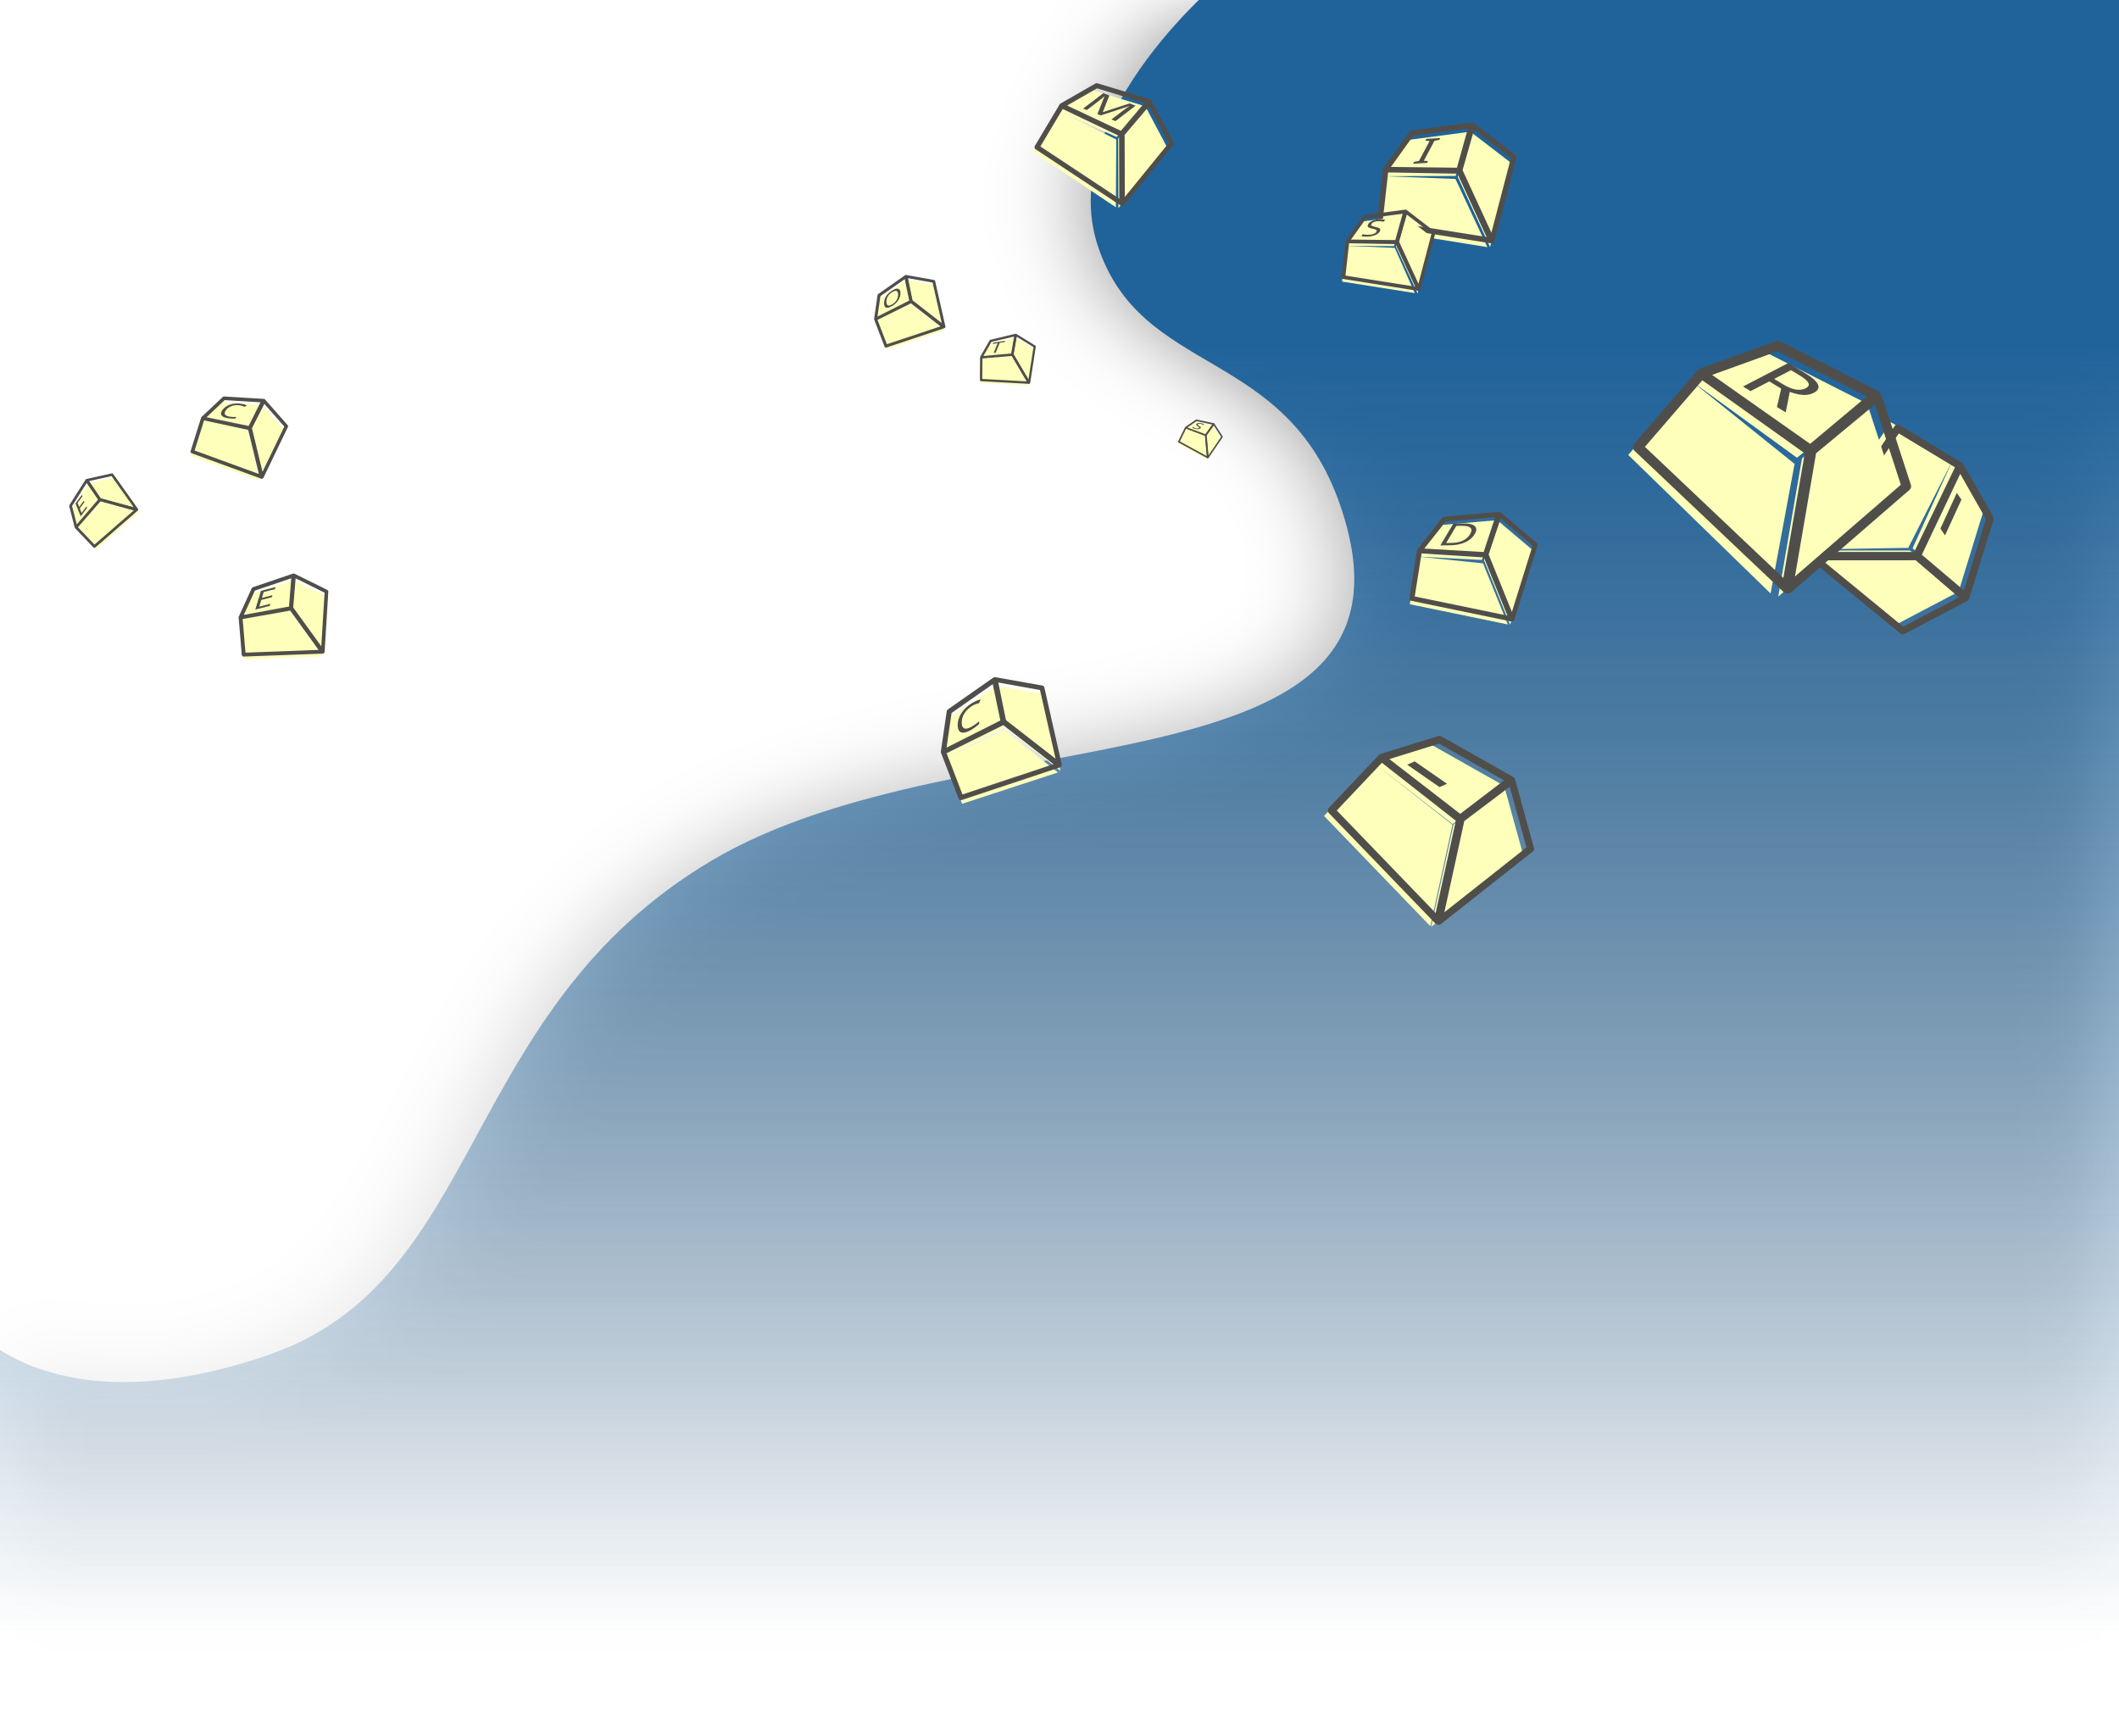
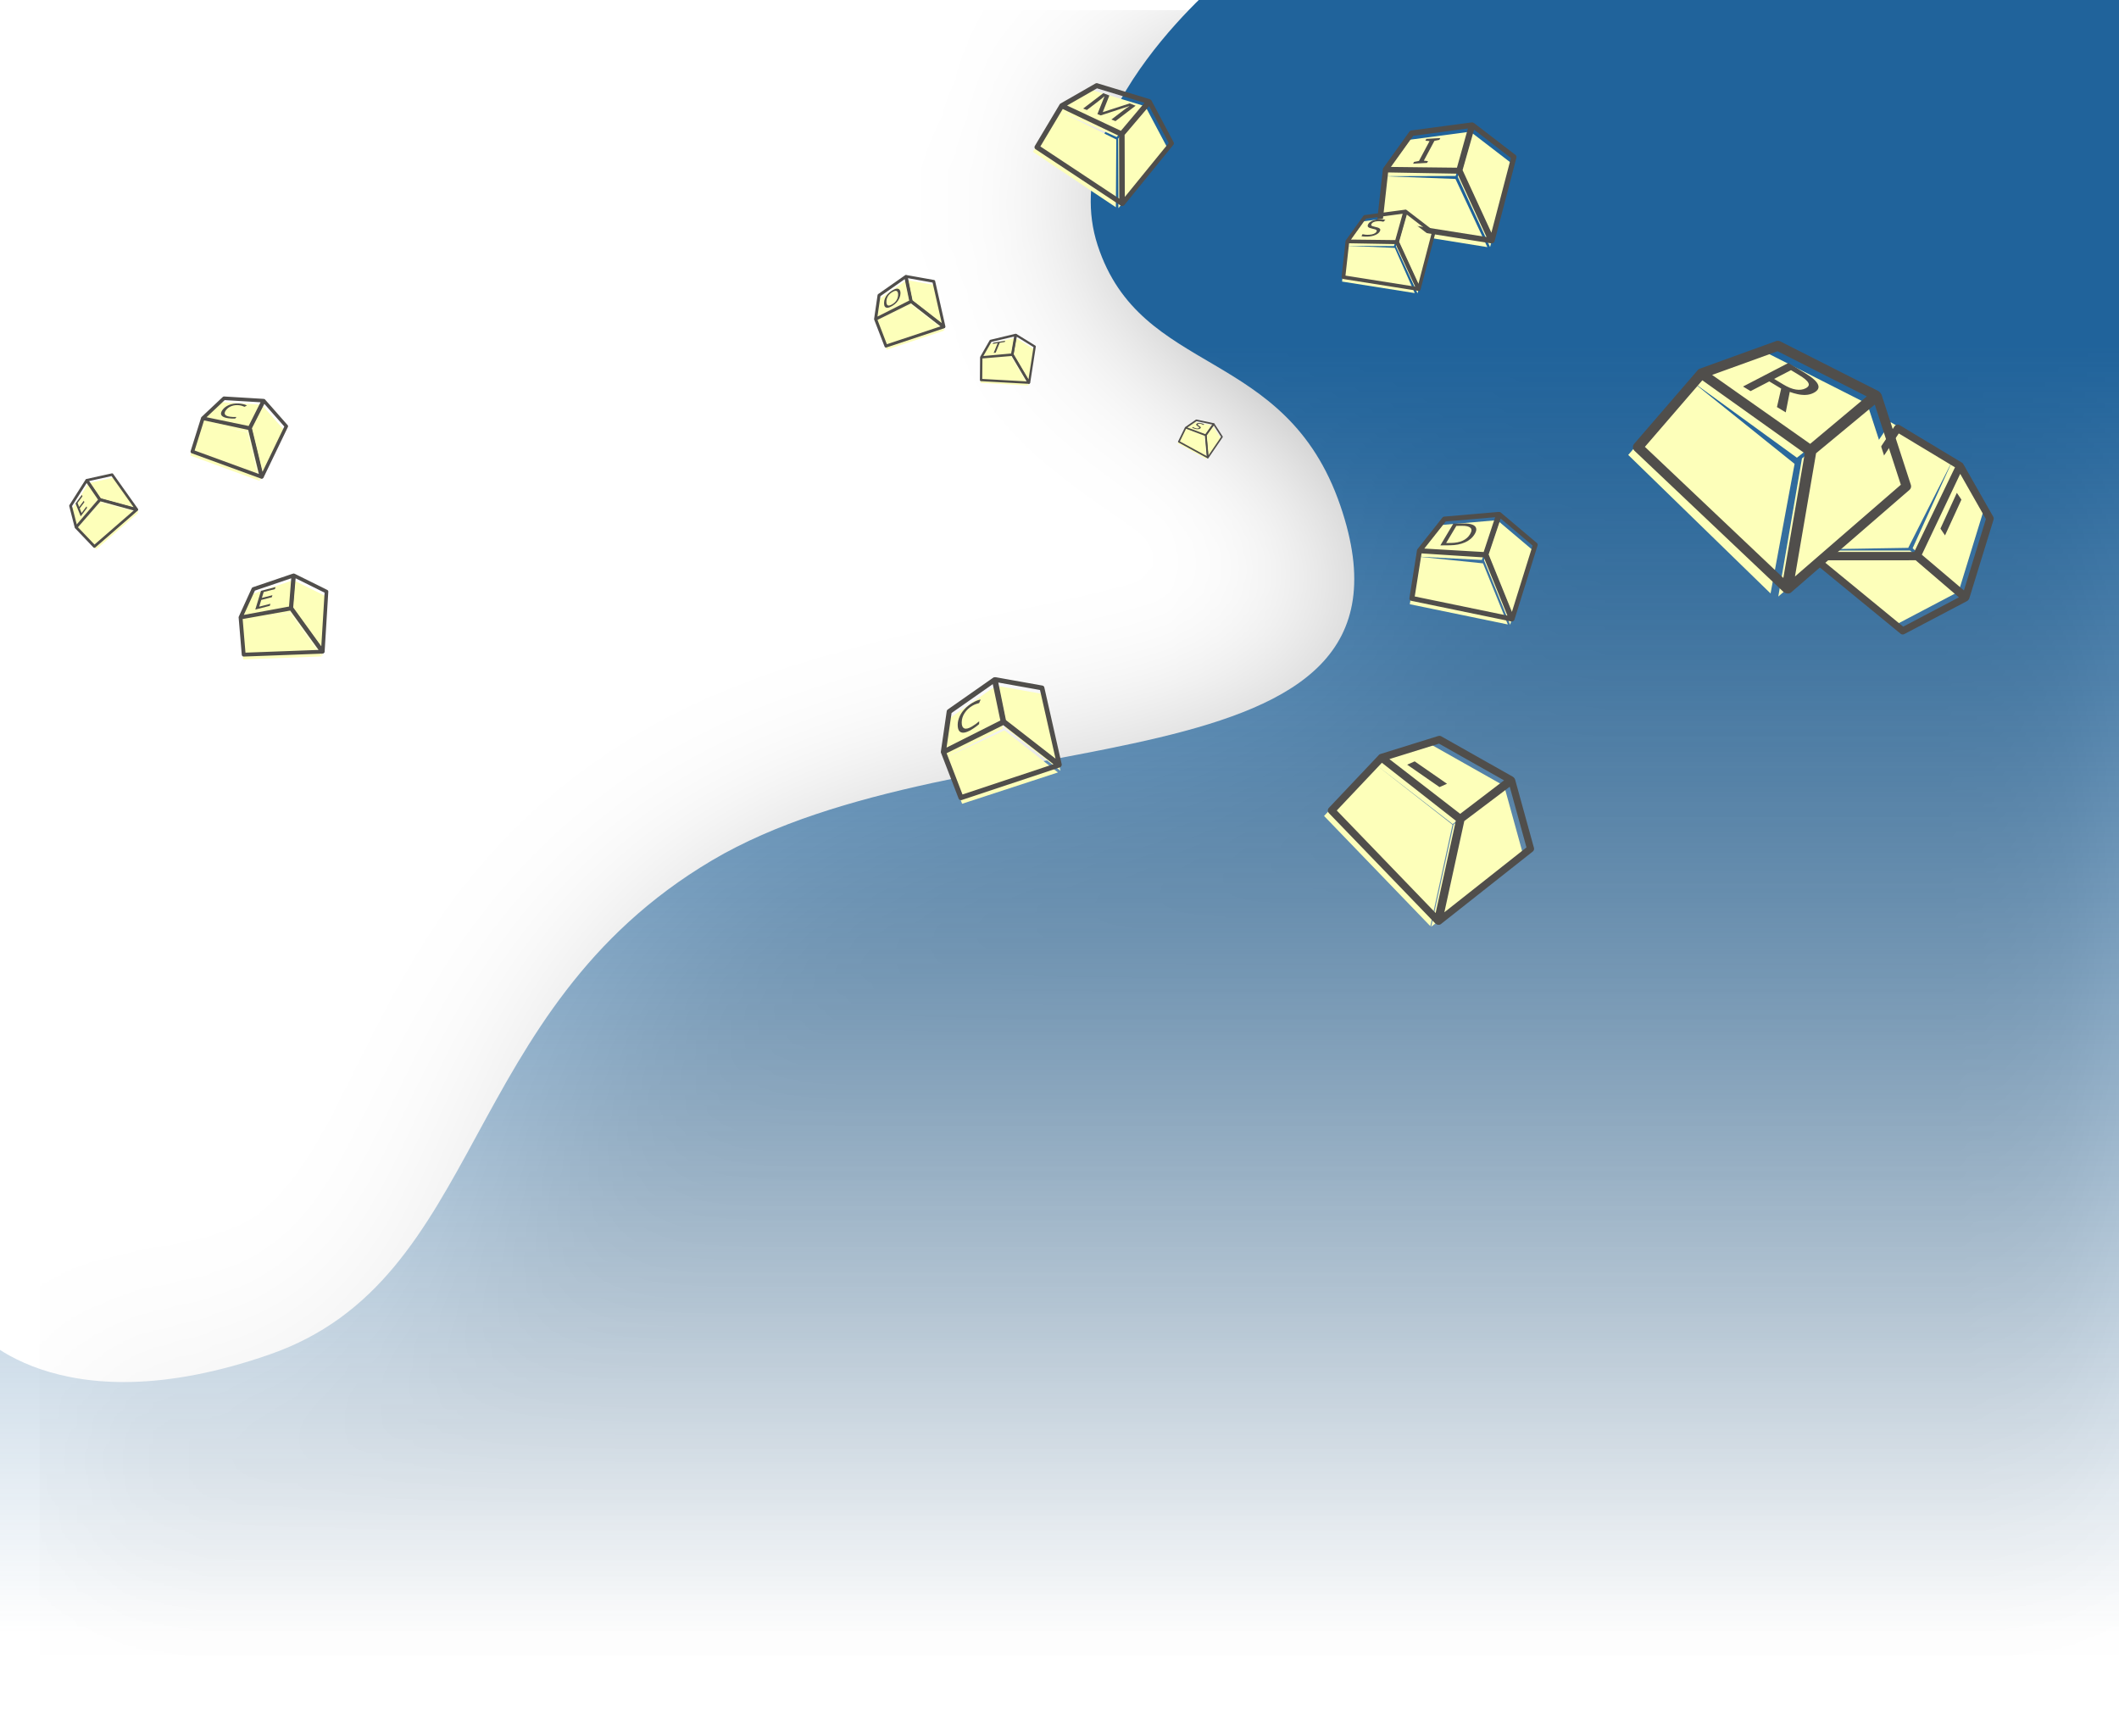
<svg xmlns="http://www.w3.org/2000/svg" xmlns:xlink="http://www.w3.org/1999/xlink" width="793.701" height="650" viewBox="0 0 210 171.979" version="1.1" id="svg2477">
  <defs id="defs2471">
    <linearGradient id="linearGradient3140">
      <stop style="stop-color:#20639b;stop-opacity:1;" offset="0" id="stop3136" />
      <stop style="stop-color:#20639b;stop-opacity:0;" offset="1" id="stop3138" />
    </linearGradient>
-     <filter style="color-interpolation-filters:sRGB;" id="filter3076" x="-1.8725927e-05" width="1" y="-1.9698702e-05" height="1">
-       <feGaussianBlur stdDeviation="0.002" id="feGaussianBlur3078" result="fbSourceGraphic" />
-       <feColorMatrix result="fbSourceGraphicAlpha" in="fbSourceGraphic" values="0 0 0 -1 0 0 0 0 -1 0 0 0 0 -1 0 0 0 0 1 0" id="feColorMatrix7567" />
-       <feFlood id="feFlood7569" flood-opacity="0.424" flood-color="rgb(0,0,0)" result="flood" in="fbSourceGraphic" />
-       <feComposite in2="fbSourceGraphic" id="feComposite7571" in="flood" operator="in" result="composite1" />
-       <feGaussianBlur id="feGaussianBlur7573" in="composite1" stdDeviation="4.79" result="blur" />
-       <feOffset id="feOffset7575" dx="0" dy="-0.299" result="offset" />
-       <feComposite in2="offset" id="feComposite7577" in="fbSourceGraphic" operator="over" result="composite2" />
+     <filter style="color-interpolation-filters:sRGB" id="filter3076" x="-1.8725927e-05" width="1" y="-1.9698702e-05" height="1">
+       <feGaussianBlur stdDeviation="0.002" id="feGaussianBlur3078" />
    </filter>
    <linearGradient xlink:href="#linearGradient3140" id="linearGradient3158" x1="111.125" y1="42.333" x2="111.125" y2="198.438" gradientUnits="userSpaceOnUse" />
+     <filter style="color-interpolation-filters:sRGB;" id="filter3076-8" x="-1.8725927e-05" width="1" y="-1.9698702e-05" height="1">
+       <feGaussianBlur stdDeviation="0.002" id="feGaussianBlur3078-4" result="fbSourceGraphic" />
+       <feColorMatrix result="fbSourceGraphicAlpha" in="fbSourceGraphic" values="0 0 0 -1 0 0 0 0 -1 0 0 0 0 -1 0 0 0 0 1 0" id="feColorMatrix7804" />
+       <feFlood id="feFlood7806" flood-opacity="0.376" flood-color="rgb(0,0,0)" result="flood" in="fbSourceGraphic" />
+       <feComposite in2="fbSourceGraphic" id="feComposite7808" in="flood" operator="in" result="composite1" />
+       <feGaussianBlur id="feGaussianBlur7810" in="composite1" stdDeviation="9.581" result="blur" />
+       <feOffset id="feOffset7812" dx="3.892" dy="1.198" result="offset" />
+       <feComposite in2="offset" id="feComposite7814" in="offset" operator="atop" result="composite2" />
+     </filter>
+     <linearGradient xlink:href="#linearGradient3140" id="linearGradient7754" gradientUnits="userSpaceOnUse" x1="111.125" y1="42.333" x2="111.125" y2="198.438" />
  </defs>
  <g id="layer1">
+     <path style="fill:url(#linearGradient7754);fill-opacity:1;stroke:none;stroke-width:0.265px;stroke-linecap:butt;stroke-linejoin:miter;stroke-opacity:0.165;filter:url(#filter3076-8)" d="m 121.708,-2.646 c 0,0 -17.206,16.9 -12.93,32.936 4.276,16.036 18.616,12.165 24.054,31.538 10.042,35.774 -37.15,24.797 -62.274,42.971 -25.123,18.174 -22.451,50.752 -43.832,59.839 -21.382,9.087 -29.373,-3.242 -29.373,-3.242 v 39.688 H 211.667 V -2.646 Z" id="path3134-1" transform="matrix(1,0,0,0.8181818,0,-0.4810605)" />
    <path style="fill:url(#linearGradient3158);fill-opacity:1;stroke:none;stroke-width:0.265px;stroke-linecap:butt;stroke-linejoin:miter;stroke-opacity:0.165;filter:url(#filter3076)" d="m 121.708,-2.646 c 0,0 -17.206,16.9 -12.93,32.936 4.276,16.036 18.616,12.165 24.054,31.538 10.042,35.774 -37.15,24.797 -62.274,42.971 -25.123,18.174 -22.451,50.752 -43.832,59.839 -21.382,9.087 -29.373,-3.242 -29.373,-3.242 v 39.688 H 211.667 V -2.646 Z" id="path3134" transform="matrix(1,0,0,0.8181818,0,-0.4810606)" />
  </g>
  <g id="layer3">
    <g id="g3501" transform="matrix(0.6596888,0.3644003,-0.3644003,0.6596888,110.8216,26.72959)">
      <g id="g3486" transform="matrix(0.5969473,0,0,0.5917274,25.93792,15.57358)">
        <g id="g3478" style="fill:#fdffba;fill-opacity:1;stroke:none" transform="translate(-0.868626,1.870887)">
          <path style="fill:#fdffba;fill-opacity:1;stroke:none;stroke-width:1.663;stroke-linecap:round;stroke-linejoin:round;stroke-miterlimit:4;stroke-dasharray:none;stroke-opacity:1" d="M 59.272,40.292 68.52,30.56 86.592,30.729 80.942,43.695 59.279,40.313 55.279,55.94 87.501,65.957 80.981,43.845 59.279,40.313" id="path3474" />
          <path style="fill:#fdffba;fill-opacity:1;stroke:none;stroke-width:1.569;stroke-linecap:round;stroke-linejoin:round;stroke-miterlimit:4;stroke-dasharray:none;stroke-opacity:1" d="M 87.743,65.966 97.716,42.01 86.856,30.796 81.161,43.682 Z" id="path3476" />
        </g>
        <g id="g3472" style="stroke:#504e4b;stroke-opacity:1">
          <path style="fill:none;stroke:#504e4b;stroke-width:1.663;stroke-linecap:round;stroke-linejoin:round;stroke-miterlimit:4;stroke-dasharray:none;stroke-opacity:1" d="M 59.272,40.292 68.52,30.56 86.592,30.729 80.942,43.695 59.279,40.313 55.279,55.94 87.501,65.957 80.981,43.845 59.279,40.313" id="path3466" />
          <path style="fill:none;stroke:#504e4b;stroke-width:1.569;stroke-linecap:round;stroke-linejoin:round;stroke-miterlimit:4;stroke-dasharray:none;stroke-opacity:1" d="M 87.743,65.966 97.716,42.01 86.856,30.796 81.161,43.682 Z" id="path3468" />
        </g>
      </g>
      <text xml:space="preserve" style="font-style:normal;font-weight:normal;font-size:7.591px;line-height:1.25;font-family:sans-serif;fill:#504e4b;fill-opacity:1;stroke:#504e4b;stroke-width:0.681;stroke-miterlimit:4;stroke-dasharray:none;stroke-opacity:1" x="69.673" y="38.795" id="text3579-6" transform="matrix(1.259123,0.128108,-0.5594787,0.7372799,0,0)">
        <tspan id="tspan3577-0" x="69.673" y="38.795" style="fill:#504e4b;fill-opacity:1;stroke:#504e4b;stroke-width:0.681;stroke-miterlimit:4;stroke-dasharray:none;stroke-opacity:1">_</tspan>
      </text>
    </g>
    <g id="g3521" transform="matrix(0.4128218,-0.2948152,0.2948152,0.4128218,56.55606,76.32321)">
      <g id="g3515" transform="matrix(0.5969473,0,0,0.5917274,25.93792,15.57358)">
        <g id="g3507" style="fill:#fdffba;fill-opacity:1;stroke:none" transform="translate(-0.868626,1.870887)">
          <path style="fill:#fdffba;fill-opacity:1;stroke:none;stroke-width:1.663;stroke-linecap:round;stroke-linejoin:round;stroke-miterlimit:4;stroke-dasharray:none;stroke-opacity:1" d="m 59.272,40.292 9.248,-9.732 18.072,0.169 -6.09,12.843 L 59.279,40.313 55.279,55.94 86.767,65.911 80.533,44.344 59.279,40.313" id="path3503" />
          <path style="fill:#fdffba;fill-opacity:1;stroke:none;stroke-width:1.569;stroke-linecap:round;stroke-linejoin:round;stroke-miterlimit:4;stroke-dasharray:none;stroke-opacity:1" d="M 87.743,65.966 97.716,42.01 86.856,30.796 81.161,43.682 Z" id="path3505" />
        </g>
        <g id="g3513" style="stroke:#504e4b;stroke-opacity:1">
          <path style="fill:none;stroke:#504e4b;stroke-width:1.663;stroke-linecap:round;stroke-linejoin:round;stroke-miterlimit:4;stroke-dasharray:none;stroke-opacity:1" d="M 59.272,40.292 68.52,30.56 86.592,30.729 80.942,43.695 59.279,40.313 55.279,55.94 87.501,65.957 80.981,43.845 59.279,40.313" id="path3509" />
          <path style="fill:none;stroke:#504e4b;stroke-width:1.569;stroke-linecap:round;stroke-linejoin:round;stroke-miterlimit:4;stroke-dasharray:none;stroke-opacity:1" d="M 87.743,65.966 97.716,42.01 86.856,30.796 81.161,43.682 Z" id="path3511" />
        </g>
      </g>
      <text xml:space="preserve" style="font-style:normal;font-weight:normal;font-size:7.591px;line-height:1.25;font-family:sans-serif;fill:#504e4b;fill-opacity:1;stroke:none;stroke-width:0.19;stroke-opacity:1" x="69.403" y="41.853" id="text3519" transform="matrix(1.261072,0.1072427,-0.5471946,0.7464423,0,0)">
        <tspan id="tspan3517" x="69.403" y="41.853" style="fill:#504e4b;fill-opacity:1;stroke:none;stroke-width:0.19;stroke-opacity:1">C</tspan>
      </text>
    </g>
    <g id="g3541" transform="matrix(0.5505298,-0.07865413,0.07865413,0.5505298,100.4586,-0.07295865)">
      <g id="g3535" transform="matrix(0.5969473,0,0,0.5917274,25.93792,15.57358)">
        <g id="g3527" style="fill:#fdffba;fill-opacity:1;stroke:none" transform="translate(-0.868626,1.870887)">
          <path style="fill:#fdffba;fill-opacity:1;stroke:none;stroke-width:1.663;stroke-linecap:round;stroke-linejoin:round;stroke-miterlimit:4;stroke-dasharray:none;stroke-opacity:1" d="M 59.272,40.292 68.52,30.56 86.592,30.729 80.565,43.314 59.279,40.313 55.279,55.94 86.938,65.876 80.393,44.195 59.279,40.313" id="path3523" />
          <path style="fill:#fdffba;fill-opacity:1;stroke:none;stroke-width:1.569;stroke-linecap:round;stroke-linejoin:round;stroke-miterlimit:4;stroke-dasharray:none;stroke-opacity:1" d="M 87.743,65.966 97.716,42.01 86.856,30.796 81.161,43.682 Z" id="path3525" />
        </g>
        <g id="g3533" style="stroke:#504e4b;stroke-opacity:1">
          <path style="fill:none;stroke:#504e4b;stroke-width:1.663;stroke-linecap:round;stroke-linejoin:round;stroke-miterlimit:4;stroke-dasharray:none;stroke-opacity:1" d="M 59.272,40.292 68.52,30.56 86.592,30.729 80.942,43.695 59.279,40.313 55.279,55.94 87.501,65.957 80.981,43.845 59.279,40.313" id="path3529" />
          <path style="fill:none;stroke:#504e4b;stroke-width:1.569;stroke-linecap:round;stroke-linejoin:round;stroke-miterlimit:4;stroke-dasharray:none;stroke-opacity:1" d="M 87.743,65.966 97.716,42.01 86.856,30.796 81.161,43.682 Z" id="path3531" />
        </g>
      </g>
      <text xml:space="preserve" style="font-style:normal;font-weight:normal;font-size:7.591px;line-height:1.25;font-family:sans-serif;fill:#504e4b;fill-opacity:1;stroke:none;stroke-width:0.19;stroke-opacity:1" x="70.587" y="42.166" id="text3539" transform="matrix(1.261072,0.1072427,-0.5471946,0.7464423,0,0)">
        <tspan id="tspan3537" x="70.587" y="42.166" style="fill:#504e4b;fill-opacity:1;stroke:none;stroke-width:0.19;stroke-opacity:1">I</tspan>
      </text>
    </g>
    <g id="g3561" transform="matrix(0.4983675,-0.04765831,0.04765831,0.4983675,108.2312,37.85202)">
      <g id="g3555" transform="matrix(0.5969473,0,0,0.5917274,25.93792,15.57358)">
        <g id="g3547" style="fill:#fdffba;fill-opacity:1;stroke:none" transform="translate(-0.868626,1.870887)">
          <path style="fill:#fdffba;fill-opacity:1;stroke:none;stroke-width:1.663;stroke-linecap:round;stroke-linejoin:round;stroke-miterlimit:4;stroke-dasharray:none;stroke-opacity:1" d="m 59.272,40.292 9.248,-9.732 18.072,0.169 -6.146,12.758 L 59.279,40.313 55.279,55.94 86.984,65.794 80.745,44.664 59.279,40.313" id="path3543" />
          <path style="fill:#fdffba;fill-opacity:1;stroke:none;stroke-width:1.569;stroke-linecap:round;stroke-linejoin:round;stroke-miterlimit:4;stroke-dasharray:none;stroke-opacity:1" d="M 87.743,65.966 97.716,42.01 86.856,30.796 81.161,43.682 Z" id="path3545" />
        </g>
        <g id="g3553" style="stroke:#504e4b;stroke-opacity:1">
          <path style="fill:none;stroke:#504e4b;stroke-width:1.663;stroke-linecap:round;stroke-linejoin:round;stroke-miterlimit:4;stroke-dasharray:none;stroke-opacity:1" d="M 59.272,40.292 68.52,30.56 86.592,30.729 80.942,43.695 59.279,40.313 55.279,55.94 87.501,65.957 80.981,43.845 59.279,40.313" id="path3549" />
          <path style="fill:none;stroke:#504e4b;stroke-width:1.569;stroke-linecap:round;stroke-linejoin:round;stroke-miterlimit:4;stroke-dasharray:none;stroke-opacity:1" d="M 87.743,65.966 97.716,42.01 86.856,30.796 81.161,43.682 Z" id="path3551" />
        </g>
      </g>
      <text xml:space="preserve" style="font-style:normal;font-weight:normal;font-size:7.591px;line-height:1.25;font-family:sans-serif;fill:#504e4b;fill-opacity:1;stroke:none;stroke-width:0.19;stroke-opacity:1" x="69.403" y="41.853" id="text3559" transform="matrix(1.261072,0.1072427,-0.5471946,0.7464423,0,0)">
        <tspan id="tspan3557" x="69.403" y="41.853" style="fill:#504e4b;fill-opacity:1;stroke:none;stroke-width:0.19;stroke-opacity:1">D</tspan>
      </text>
    </g>
    <g id="g3581" transform="matrix(-0.2150796,0.7223002,-0.7223002,-0.2150796,235.8982,10.34762)">
      <g id="g3575" transform="matrix(0.5969473,0,0,0.5917274,25.93792,15.57358)">
        <g id="g3567" style="fill:#fdffba;fill-opacity:1;stroke:none" transform="translate(-0.868626,1.870887)">
          <path style="fill:#fdffba;fill-opacity:1;stroke:none;stroke-width:1.663;stroke-linecap:round;stroke-linejoin:round;stroke-miterlimit:4;stroke-dasharray:none;stroke-opacity:1" d="M 59.272,40.292 68.52,30.56 86.592,30.729 80.509,43.278 59.279,40.313 55.279,55.94 87.501,65.957 80.71,44.239 59.279,40.313" id="path3563" />
          <path style="fill:#fdffba;fill-opacity:1;stroke:none;stroke-width:1.569;stroke-linecap:round;stroke-linejoin:round;stroke-miterlimit:4;stroke-dasharray:none;stroke-opacity:1" d="M 87.743,65.966 97.716,42.01 86.856,30.796 81.161,43.682 Z" id="path3565" />
        </g>
        <g id="g3573" style="stroke:#504e4b;stroke-opacity:1">
          <path style="fill:none;stroke:#504e4b;stroke-width:1.663;stroke-linecap:round;stroke-linejoin:round;stroke-miterlimit:4;stroke-dasharray:none;stroke-opacity:1" d="M 59.272,40.292 68.52,30.56 86.592,30.729 80.942,43.695 59.279,40.313 55.279,55.94 87.501,65.957 80.981,43.845 59.279,40.313" id="path3569" />
          <path style="fill:none;stroke:#504e4b;stroke-width:1.569;stroke-linecap:round;stroke-linejoin:round;stroke-miterlimit:4;stroke-dasharray:none;stroke-opacity:1" d="M 87.743,65.966 97.716,42.01 86.856,30.796 81.161,43.682 Z" id="path3571" />
        </g>
      </g>
      <text xml:space="preserve" style="font-style:normal;font-weight:normal;font-size:7.591px;line-height:1.25;font-family:sans-serif;fill:#504e4b;fill-opacity:1;stroke:#504e4b;stroke-width:0.681;stroke-miterlimit:4;stroke-dasharray:none;stroke-opacity:1" x="69.509" y="35.555" id="text3579" transform="matrix(1.253038,0.178039,-0.5883332,0.7144663,0,0)">
        <tspan id="tspan3577" x="69.509" y="35.555" style="fill:#504e4b;fill-opacity:1;stroke:#504e4b;stroke-width:0.681;stroke-miterlimit:4;stroke-dasharray:none;stroke-opacity:1">_</tspan>
      </text>
    </g>
    <g id="g3601" transform="matrix(0.2435392,-0.1739227,0.1739227,0.2435392,64.98402,32.69183)">
      <g id="g3595" transform="matrix(0.5969473,0,0,0.5917274,25.93792,15.57358)">
        <g id="g3587" style="fill:#fdffba;fill-opacity:1;stroke:none" transform="translate(-0.868626,1.870887)">
          <path style="fill:#fdffba;fill-opacity:1;stroke:none;stroke-width:1.663;stroke-linecap:round;stroke-linejoin:round;stroke-miterlimit:4;stroke-dasharray:none;stroke-opacity:1" d="M 59.272,40.292 68.52,30.56 86.592,30.729 80.942,43.695 59.279,40.313 55.279,55.94 87.501,65.957 80.981,43.845 59.279,40.313" id="path3583" />
          <path style="fill:#fdffba;fill-opacity:1;stroke:none;stroke-width:1.569;stroke-linecap:round;stroke-linejoin:round;stroke-miterlimit:4;stroke-dasharray:none;stroke-opacity:1" d="M 87.743,65.966 97.716,42.01 86.856,30.796 81.161,43.682 Z" id="path3585" />
        </g>
        <g id="g3593" style="stroke:#504e4b;stroke-opacity:1">
          <path style="fill:none;stroke:#504e4b;stroke-width:1.663;stroke-linecap:round;stroke-linejoin:round;stroke-miterlimit:4;stroke-dasharray:none;stroke-opacity:1" d="M 59.272,40.292 68.52,30.56 86.592,30.729 80.942,43.695 59.279,40.313 55.279,55.94 87.501,65.957 80.981,43.845 59.279,40.313" id="path3589" />
          <path style="fill:none;stroke:#504e4b;stroke-width:1.569;stroke-linecap:round;stroke-linejoin:round;stroke-miterlimit:4;stroke-dasharray:none;stroke-opacity:1" d="M 87.743,65.966 97.716,42.01 86.856,30.796 81.161,43.682 Z" id="path3591" />
        </g>
      </g>
      <text xml:space="preserve" style="font-style:normal;font-weight:normal;font-size:7.591px;line-height:1.25;font-family:sans-serif;fill:#504e4b;fill-opacity:1;stroke:none;stroke-width:0.19;stroke-opacity:1" x="69.403" y="41.853" id="text3599" transform="matrix(1.261072,0.1072427,-0.5471946,0.7464423,0,0)">
        <tspan id="tspan3597" x="69.403" y="41.853" style="fill:#504e4b;fill-opacity:1;stroke:none;stroke-width:0.19;stroke-opacity:1">O</tspan>
      </text>
    </g>
    <g id="g3621" transform="matrix(0.1584899,0.03235866,-0.03235866,0.1584899,109.0598,34.15322)">
      <g id="g3615" transform="matrix(0.5969473,0,0,0.5917274,25.93792,15.57358)">
        <g id="g3607" style="fill:#fdffba;fill-opacity:1;stroke:none" transform="translate(-0.868626,1.870887)">
          <path style="fill:#fdffba;fill-opacity:1;stroke:none;stroke-width:1.663;stroke-linecap:round;stroke-linejoin:round;stroke-miterlimit:4;stroke-dasharray:none;stroke-opacity:1" d="M 59.272,40.292 68.52,30.56 86.592,30.729 80.942,43.695 59.279,40.313 55.279,55.94 87.501,65.957 80.981,43.845 59.279,40.313" id="path3603" />
          <path style="fill:#fdffba;fill-opacity:1;stroke:none;stroke-width:1.569;stroke-linecap:round;stroke-linejoin:round;stroke-miterlimit:4;stroke-dasharray:none;stroke-opacity:1" d="M 87.743,65.966 97.716,42.01 86.856,30.796 81.161,43.682 Z" id="path3605" />
        </g>
        <g id="g3613" style="stroke:#504e4b;stroke-opacity:1">
          <path style="fill:none;stroke:#504e4b;stroke-width:1.663;stroke-linecap:round;stroke-linejoin:round;stroke-miterlimit:4;stroke-dasharray:none;stroke-opacity:1" d="M 59.272,40.292 68.52,30.56 86.592,30.729 80.942,43.695 59.279,40.313 55.279,55.94 87.501,65.957 80.981,43.845 59.279,40.313" id="path3609" />
          <path style="fill:none;stroke:#504e4b;stroke-width:1.569;stroke-linecap:round;stroke-linejoin:round;stroke-miterlimit:4;stroke-dasharray:none;stroke-opacity:1" d="M 87.743,65.966 97.716,42.01 86.856,30.796 81.161,43.682 Z" id="path3611" />
        </g>
      </g>
      <text xml:space="preserve" style="font-style:normal;font-weight:normal;font-size:7.591px;line-height:1.25;font-family:sans-serif;fill:#504e4b;fill-opacity:1;stroke:none;stroke-width:0.19;stroke-opacity:1" x="69.403" y="41.853" id="text3619" transform="matrix(1.261072,0.1072427,-0.5471946,0.7464423,0,0)">
        <tspan id="tspan3617" x="69.403" y="41.853" style="fill:#504e4b;fill-opacity:1;stroke:none;stroke-width:0.19;stroke-opacity:1">S</tspan>
      </text>
    </g>
    <g id="g3641" transform="matrix(0.480343,0.1411102,-0.1411102,0.480343,81.32966,-17.11035)">
      <g id="g3635" transform="matrix(0.5969473,0,0,0.5917274,25.93792,15.57358)">
        <g id="g3627" style="fill:#fdffba;fill-opacity:1;stroke:none" transform="translate(-0.868626,1.870887)">
          <path style="fill:#fdffba;fill-opacity:1;stroke:none;stroke-width:1.663;stroke-linecap:round;stroke-linejoin:round;stroke-miterlimit:4;stroke-dasharray:none;stroke-opacity:1" d="m 59.272,40.292 9.248,-9.732 18.072,0.169 -6.06,12.559 L 59.279,40.313 55.279,55.94 86.849,65.915 80.653,44.119 59.279,40.313" id="path3623" />
          <path style="fill:#fdffba;fill-opacity:1;stroke:none;stroke-width:1.569;stroke-linecap:round;stroke-linejoin:round;stroke-miterlimit:4;stroke-dasharray:none;stroke-opacity:1" d="M 87.743,65.966 97.716,42.01 86.856,30.796 81.161,43.682 Z" id="path3625" />
        </g>
        <g id="g3633" style="stroke:#504e4b;stroke-opacity:1">
          <path style="fill:none;stroke:#504e4b;stroke-width:1.663;stroke-linecap:round;stroke-linejoin:round;stroke-miterlimit:4;stroke-dasharray:none;stroke-opacity:1" d="M 59.272,40.292 68.52,30.56 86.592,30.729 80.942,43.695 59.279,40.313 55.279,55.94 87.501,65.957 80.981,43.845 59.279,40.313" id="path3629" />
          <path style="fill:none;stroke:#504e4b;stroke-width:1.569;stroke-linecap:round;stroke-linejoin:round;stroke-miterlimit:4;stroke-dasharray:none;stroke-opacity:1" d="M 87.743,65.966 97.716,42.01 86.856,30.796 81.161,43.682 Z" id="path3631" />
        </g>
      </g>
      <text xml:space="preserve" style="font-style:normal;font-weight:normal;font-size:7.591px;line-height:1.25;font-family:sans-serif;fill:#504e4b;fill-opacity:1;stroke:none;stroke-width:0.19;stroke-opacity:1" x="69.403" y="41.853" id="text3639" transform="matrix(1.261072,0.1072427,-0.5471946,0.7464423,0,0)">
        <tspan id="tspan3637" x="69.403" y="41.853" style="fill:#504e4b;fill-opacity:1;stroke:none;stroke-width:0.19;stroke-opacity:1">M</tspan>
      </text>
    </g>
    <g id="g3661" transform="matrix(0.3616328,0.0185853,-0.0185853,0.3616328,-1.344375,26.05376)">
      <g id="g3655" transform="matrix(0.5969473,0,0,0.5917274,25.93792,15.57358)">
        <g id="g3647" style="fill:#fdffba;fill-opacity:1;stroke:none" transform="translate(-0.868626,1.870887)">
          <path style="fill:#fdffba;fill-opacity:1;stroke:none;stroke-width:1.663;stroke-linecap:round;stroke-linejoin:round;stroke-miterlimit:4;stroke-dasharray:none;stroke-opacity:1" d="M 59.272,40.292 68.52,30.56 86.592,30.729 80.942,43.695 59.279,40.313 55.279,55.94 87.501,65.957 80.981,43.845 59.279,40.313" id="path3643" />
          <path style="fill:#fdffba;fill-opacity:1;stroke:none;stroke-width:1.569;stroke-linecap:round;stroke-linejoin:round;stroke-miterlimit:4;stroke-dasharray:none;stroke-opacity:1" d="M 87.743,65.966 97.716,42.01 86.856,30.796 81.161,43.682 Z" id="path3645" />
        </g>
        <g id="g3653" style="stroke:#504e4b;stroke-opacity:1">
          <path style="fill:none;stroke:#504e4b;stroke-width:1.663;stroke-linecap:round;stroke-linejoin:round;stroke-miterlimit:4;stroke-dasharray:none;stroke-opacity:1" d="M 59.272,40.292 68.52,30.56 86.592,30.729 80.942,43.695 59.279,40.313 55.279,55.94 87.501,65.957 80.981,43.845 59.279,40.313" id="path3649" />
          <path style="fill:none;stroke:#504e4b;stroke-width:1.569;stroke-linecap:round;stroke-linejoin:round;stroke-miterlimit:4;stroke-dasharray:none;stroke-opacity:1" d="M 87.743,65.966 97.716,42.01 86.856,30.796 81.161,43.682 Z" id="path3651" />
        </g>
      </g>
      <text xml:space="preserve" style="font-style:normal;font-weight:normal;font-size:7.591px;line-height:1.25;font-family:sans-serif;fill:#504e4b;fill-opacity:1;stroke:none;stroke-width:0.19;stroke-opacity:1" x="69.403" y="41.853" id="text3659" transform="matrix(1.261072,0.1072427,-0.5471946,0.7464423,0,0)">
        <tspan id="tspan3657" x="69.403" y="41.853" style="fill:#504e4b;fill-opacity:1;stroke:none;stroke-width:0.19;stroke-opacity:1">C</tspan>
      </text>
    </g>
    <g id="g3681" transform="matrix(0.1452309,-0.2337066,0.2337066,0.1452309,-10.57903,60.85752)">
      <g id="g3675" transform="matrix(0.5969473,0,0,0.5917274,25.93792,15.57358)">
        <g id="g3667" style="fill:#fdffba;fill-opacity:1;stroke:none" transform="translate(-0.868626,1.870887)">
          <path style="fill:#fdffba;fill-opacity:1;stroke:none;stroke-width:1.663;stroke-linecap:round;stroke-linejoin:round;stroke-miterlimit:4;stroke-dasharray:none;stroke-opacity:1" d="M 59.272,40.292 68.52,30.56 86.592,30.729 80.942,43.695 59.279,40.313 55.279,55.94 87.501,65.957 80.981,43.845 59.279,40.313" id="path3663" />
          <path style="fill:#fdffba;fill-opacity:1;stroke:none;stroke-width:1.569;stroke-linecap:round;stroke-linejoin:round;stroke-miterlimit:4;stroke-dasharray:none;stroke-opacity:1" d="M 87.743,65.966 97.716,42.01 86.856,30.796 81.161,43.682 Z" id="path3665" />
        </g>
        <g id="g3673" style="stroke:#504e4b;stroke-opacity:1">
          <path style="fill:none;stroke:#504e4b;stroke-width:1.663;stroke-linecap:round;stroke-linejoin:round;stroke-miterlimit:4;stroke-dasharray:none;stroke-opacity:1" d="M 59.272,40.292 68.52,30.56 86.592,30.729 80.942,43.695 59.279,40.313 55.279,55.94 87.501,65.957 80.981,43.845 59.279,40.313" id="path3669" />
          <path style="fill:none;stroke:#504e4b;stroke-width:1.569;stroke-linecap:round;stroke-linejoin:round;stroke-miterlimit:4;stroke-dasharray:none;stroke-opacity:1" d="M 87.743,65.966 97.716,42.01 86.856,30.796 81.161,43.682 Z" id="path3671" />
        </g>
      </g>
      <text xml:space="preserve" style="font-style:normal;font-weight:normal;font-size:7.591px;line-height:1.25;font-family:sans-serif;fill:#504e4b;fill-opacity:1;stroke:none;stroke-width:0.19;stroke-opacity:1" x="69.403" y="41.853" id="text3679" transform="matrix(1.261072,0.1072427,-0.5471946,0.7464423,0,0)">
        <tspan id="tspan3677" x="69.403" y="41.853" style="fill:#504e4b;fill-opacity:1;stroke:none;stroke-width:0.19;stroke-opacity:1">E</tspan>
      </text>
    </g>
    <g id="g3715" transform="matrix(0.3654568,-0.1277953,0.1277953,0.3654568,-3.60834,54.6163)">
      <g id="g3709" transform="matrix(0.5969473,0,0,0.5917274,25.93792,15.57358)">
        <g id="g3701" style="fill:#fdffba;fill-opacity:1;stroke:none" transform="translate(-0.868626,1.870887)">
          <path style="fill:#fdffba;fill-opacity:1;stroke:none;stroke-width:1.663;stroke-linecap:round;stroke-linejoin:round;stroke-miterlimit:4;stroke-dasharray:none;stroke-opacity:1" d="M 59.272,40.292 68.52,30.56 86.592,30.729 80.942,43.695 59.279,40.313 55.279,55.94 87.501,65.957 80.981,43.845 59.279,40.313" id="path3697" />
          <path style="fill:#fdffba;fill-opacity:1;stroke:none;stroke-width:1.569;stroke-linecap:round;stroke-linejoin:round;stroke-miterlimit:4;stroke-dasharray:none;stroke-opacity:1" d="M 87.743,65.966 97.716,42.01 86.856,30.796 81.161,43.682 Z" id="path3699" />
        </g>
        <g id="g3707" style="stroke:#504e4b;stroke-opacity:1">
          <path style="fill:none;stroke:#504e4b;stroke-width:1.663;stroke-linecap:round;stroke-linejoin:round;stroke-miterlimit:4;stroke-dasharray:none;stroke-opacity:1" d="M 59.272,40.292 68.52,30.56 86.592,30.729 80.942,43.695 59.279,40.313 55.279,55.94 87.501,65.957 80.981,43.845 59.279,40.313" id="path3703" />
          <path style="fill:none;stroke:#504e4b;stroke-width:1.569;stroke-linecap:round;stroke-linejoin:round;stroke-miterlimit:4;stroke-dasharray:none;stroke-opacity:1" d="M 87.743,65.966 97.716,42.01 86.856,30.796 81.161,43.682 Z" id="path3705" />
        </g>
      </g>
      <text xml:space="preserve" style="font-style:normal;font-weight:normal;font-size:7.591px;line-height:1.25;font-family:sans-serif;fill:#504e4b;fill-opacity:1;stroke:none;stroke-width:0.19;stroke-opacity:1" x="69.403" y="41.853" id="text3713" transform="matrix(1.261072,0.1072427,-0.5471946,0.7464423,0,0)">
        <tspan id="tspan3711" x="69.403" y="41.853" style="fill:#504e4b;fill-opacity:1;stroke:none;stroke-width:0.19;stroke-opacity:1">E</tspan>
      </text>
    </g>
    <g id="g3735" transform="matrix(0.3697638,-0.05279025,0.05279025,0.3697638,108.7751,12.57829)">
      <g id="g3729" transform="matrix(0.5969473,0,0,0.5917274,25.93792,15.57358)">
        <g id="g3721" style="fill:#fdffba;fill-opacity:1;stroke:none" transform="translate(-0.868626,1.870887)">
          <path style="fill:#fdffba;fill-opacity:1;stroke:none;stroke-width:1.663;stroke-linecap:round;stroke-linejoin:round;stroke-miterlimit:4;stroke-dasharray:none;stroke-opacity:1" d="M 59.272,40.292 68.52,30.56 86.592,30.729 80.328,43.498 59.279,40.313 55.279,55.94 86.528,65.655 80.592,44.329 59.279,40.313" id="path3717" />
          <path style="fill:#fdffba;fill-opacity:1;stroke:none;stroke-width:1.569;stroke-linecap:round;stroke-linejoin:round;stroke-miterlimit:4;stroke-dasharray:none;stroke-opacity:1" d="M 87.743,65.966 97.716,42.01 86.856,30.796 81.161,43.682 Z" id="path3719" />
        </g>
        <g id="g3727" style="stroke:#504e4b;stroke-opacity:1">
          <path style="fill:none;stroke:#504e4b;stroke-width:1.663;stroke-linecap:round;stroke-linejoin:round;stroke-miterlimit:4;stroke-dasharray:none;stroke-opacity:1" d="M 59.272,40.292 68.52,30.56 86.592,30.729 80.942,43.695 59.279,40.313 55.279,55.94 87.501,65.957 80.981,43.845 59.279,40.313" id="path3723" />
          <path style="fill:none;stroke:#504e4b;stroke-width:1.569;stroke-linecap:round;stroke-linejoin:round;stroke-miterlimit:4;stroke-dasharray:none;stroke-opacity:1" d="M 87.743,65.966 97.716,42.01 86.856,30.796 81.161,43.682 Z" id="path3725" />
        </g>
      </g>
      <text xml:space="preserve" style="font-style:normal;font-weight:normal;font-size:7.591px;line-height:1.25;font-family:sans-serif;fill:#504e4b;fill-opacity:1;stroke:none;stroke-width:0.19;stroke-opacity:1" x="69.403" y="41.853" id="text3733" transform="matrix(1.261072,0.1072427,-0.5471946,0.7464423,0,0)">
        <tspan id="tspan3731" x="69.403" y="41.853" style="fill:#504e4b;fill-opacity:1;stroke:none;stroke-width:0.19;stroke-opacity:1">S</tspan>
      </text>
    </g>
    <g id="g3755" transform="matrix(0.9043805,0.4473549,-0.4473549,0.9043805,130.8002,-26.07439)">
      <g id="g3749" transform="matrix(0.5969473,0,0,0.5917274,25.93792,15.57358)">
        <g id="g3741" style="fill:#fdffba;fill-opacity:1;stroke:none" transform="translate(-0.868626,1.870887)">
          <path style="fill:#fdffba;fill-opacity:1;stroke:none;stroke-width:1.663;stroke-linecap:round;stroke-linejoin:round;stroke-miterlimit:4;stroke-dasharray:none;stroke-opacity:1" d="M 59.272,40.292 68.52,30.56 86.592,30.729 80.362,43.94 59.279,40.313 55.279,55.94 86.378,66.076 80.468,45.029 59.279,40.313" id="path3737" />
          <path style="fill:#fdffba;fill-opacity:1;stroke:none;stroke-width:1.569;stroke-linecap:round;stroke-linejoin:round;stroke-miterlimit:4;stroke-dasharray:none;stroke-opacity:1" d="M 87.743,65.966 97.716,42.01 86.856,30.796 81.161,43.682 Z" id="path3739" />
        </g>
        <g id="g3747" style="stroke:#504e4b;stroke-opacity:1">
          <path style="fill:none;stroke:#504e4b;stroke-width:1.663;stroke-linecap:round;stroke-linejoin:round;stroke-miterlimit:4;stroke-dasharray:none;stroke-opacity:1" d="M 59.272,40.292 68.52,30.56 86.592,30.729 80.942,43.695 59.279,40.313 55.279,55.94 87.501,65.957 80.981,43.845 59.279,40.313" id="path3743" />
          <path style="fill:none;stroke:#504e4b;stroke-width:1.569;stroke-linecap:round;stroke-linejoin:round;stroke-miterlimit:4;stroke-dasharray:none;stroke-opacity:1" d="M 87.743,65.966 97.716,42.01 86.856,30.796 81.161,43.682 Z" id="path3745" />
        </g>
      </g>
      <text xml:space="preserve" style="font-style:normal;font-weight:normal;font-size:7.591px;line-height:1.25;font-family:sans-serif;fill:#504e4b;fill-opacity:1;stroke:none;stroke-width:0.19;stroke-opacity:1" x="69.403" y="41.853" id="text3753" transform="matrix(1.261072,0.1072427,-0.5471946,0.7464423,0,0)">
        <tspan id="tspan3751" x="69.403" y="41.853" style="fill:#504e4b;fill-opacity:1;stroke:none;stroke-width:0.19;stroke-opacity:1">R</tspan>
      </text>
    </g>
    <g id="g3775" transform="matrix(0.2283004,-0.0568033,0.0568033,0.2283004,81.0068,29.89643)">
      <g id="g3769" transform="matrix(0.5969473,0,0,0.5917274,25.93792,15.57358)">
        <g id="g3761" style="fill:#fdffba;fill-opacity:1;stroke:none" transform="translate(-0.868626,1.870887)">
          <path style="fill:#fdffba;fill-opacity:1;stroke:none;stroke-width:1.663;stroke-linecap:round;stroke-linejoin:round;stroke-miterlimit:4;stroke-dasharray:none;stroke-opacity:1" d="M 59.272,40.292 68.52,30.56 86.592,30.729 80.942,43.695 59.279,40.313 55.279,55.94 87.501,65.957 80.981,43.845 59.279,40.313" id="path3757" />
          <path style="fill:#fdffba;fill-opacity:1;stroke:none;stroke-width:1.569;stroke-linecap:round;stroke-linejoin:round;stroke-miterlimit:4;stroke-dasharray:none;stroke-opacity:1" d="M 87.743,65.966 97.716,42.01 86.856,30.796 81.161,43.682 Z" id="path3759" />
        </g>
        <g id="g3767" style="stroke:#504e4b;stroke-opacity:1">
          <path style="fill:none;stroke:#504e4b;stroke-width:1.663;stroke-linecap:round;stroke-linejoin:round;stroke-miterlimit:4;stroke-dasharray:none;stroke-opacity:1" d="M 59.272,40.292 68.52,30.56 86.592,30.729 80.942,43.695 59.279,40.313 55.279,55.94 87.501,65.957 80.981,43.845 59.279,40.313" id="path3763" />
          <path style="fill:none;stroke:#504e4b;stroke-width:1.569;stroke-linecap:round;stroke-linejoin:round;stroke-miterlimit:4;stroke-dasharray:none;stroke-opacity:1" d="M 87.743,65.966 97.716,42.01 86.856,30.796 81.161,43.682 Z" id="path3765" />
        </g>
      </g>
      <text xml:space="preserve" style="font-style:normal;font-weight:normal;font-size:7.591px;line-height:1.25;font-family:sans-serif;fill:#504e4b;fill-opacity:1;stroke:none;stroke-width:0.19;stroke-opacity:1" x="69.403" y="41.853" id="text3773" transform="matrix(1.261072,0.1072427,-0.5471946,0.7464423,0,0)">
        <tspan id="tspan3771" x="69.403" y="41.853" style="fill:#504e4b;fill-opacity:1;stroke:none;stroke-width:0.19;stroke-opacity:1">T</tspan>
      </text>
    </g>
  </g>
  <g id="layer2" style="display:none">
    <ellipse style="fill:#fdffba;fill-opacity:1;stroke:none;stroke-width:3.969;stroke-linecap:round;stroke-linejoin:round;paint-order:stroke fill markers" id="path3044" cx="238.538" cy="107.442" rx="4.944" ry="6.147" />
    <ellipse style="fill:#20639b;fill-opacity:1;stroke:none;stroke-width:3.969;stroke-linecap:round;stroke-linejoin:round;paint-order:stroke fill markers" id="path3046" cx="240.275" cy="127.087" rx="3.742" ry="6.281" />
    <ellipse style="fill:#504e4b;fill-opacity:1;stroke:none;stroke-width:3.969;stroke-linecap:round;stroke-linejoin:round;paint-order:stroke fill markers" id="ellipse3048" cx="225.575" cy="135.372" rx="3.742" ry="6.281" />
  </g>
</svg>
